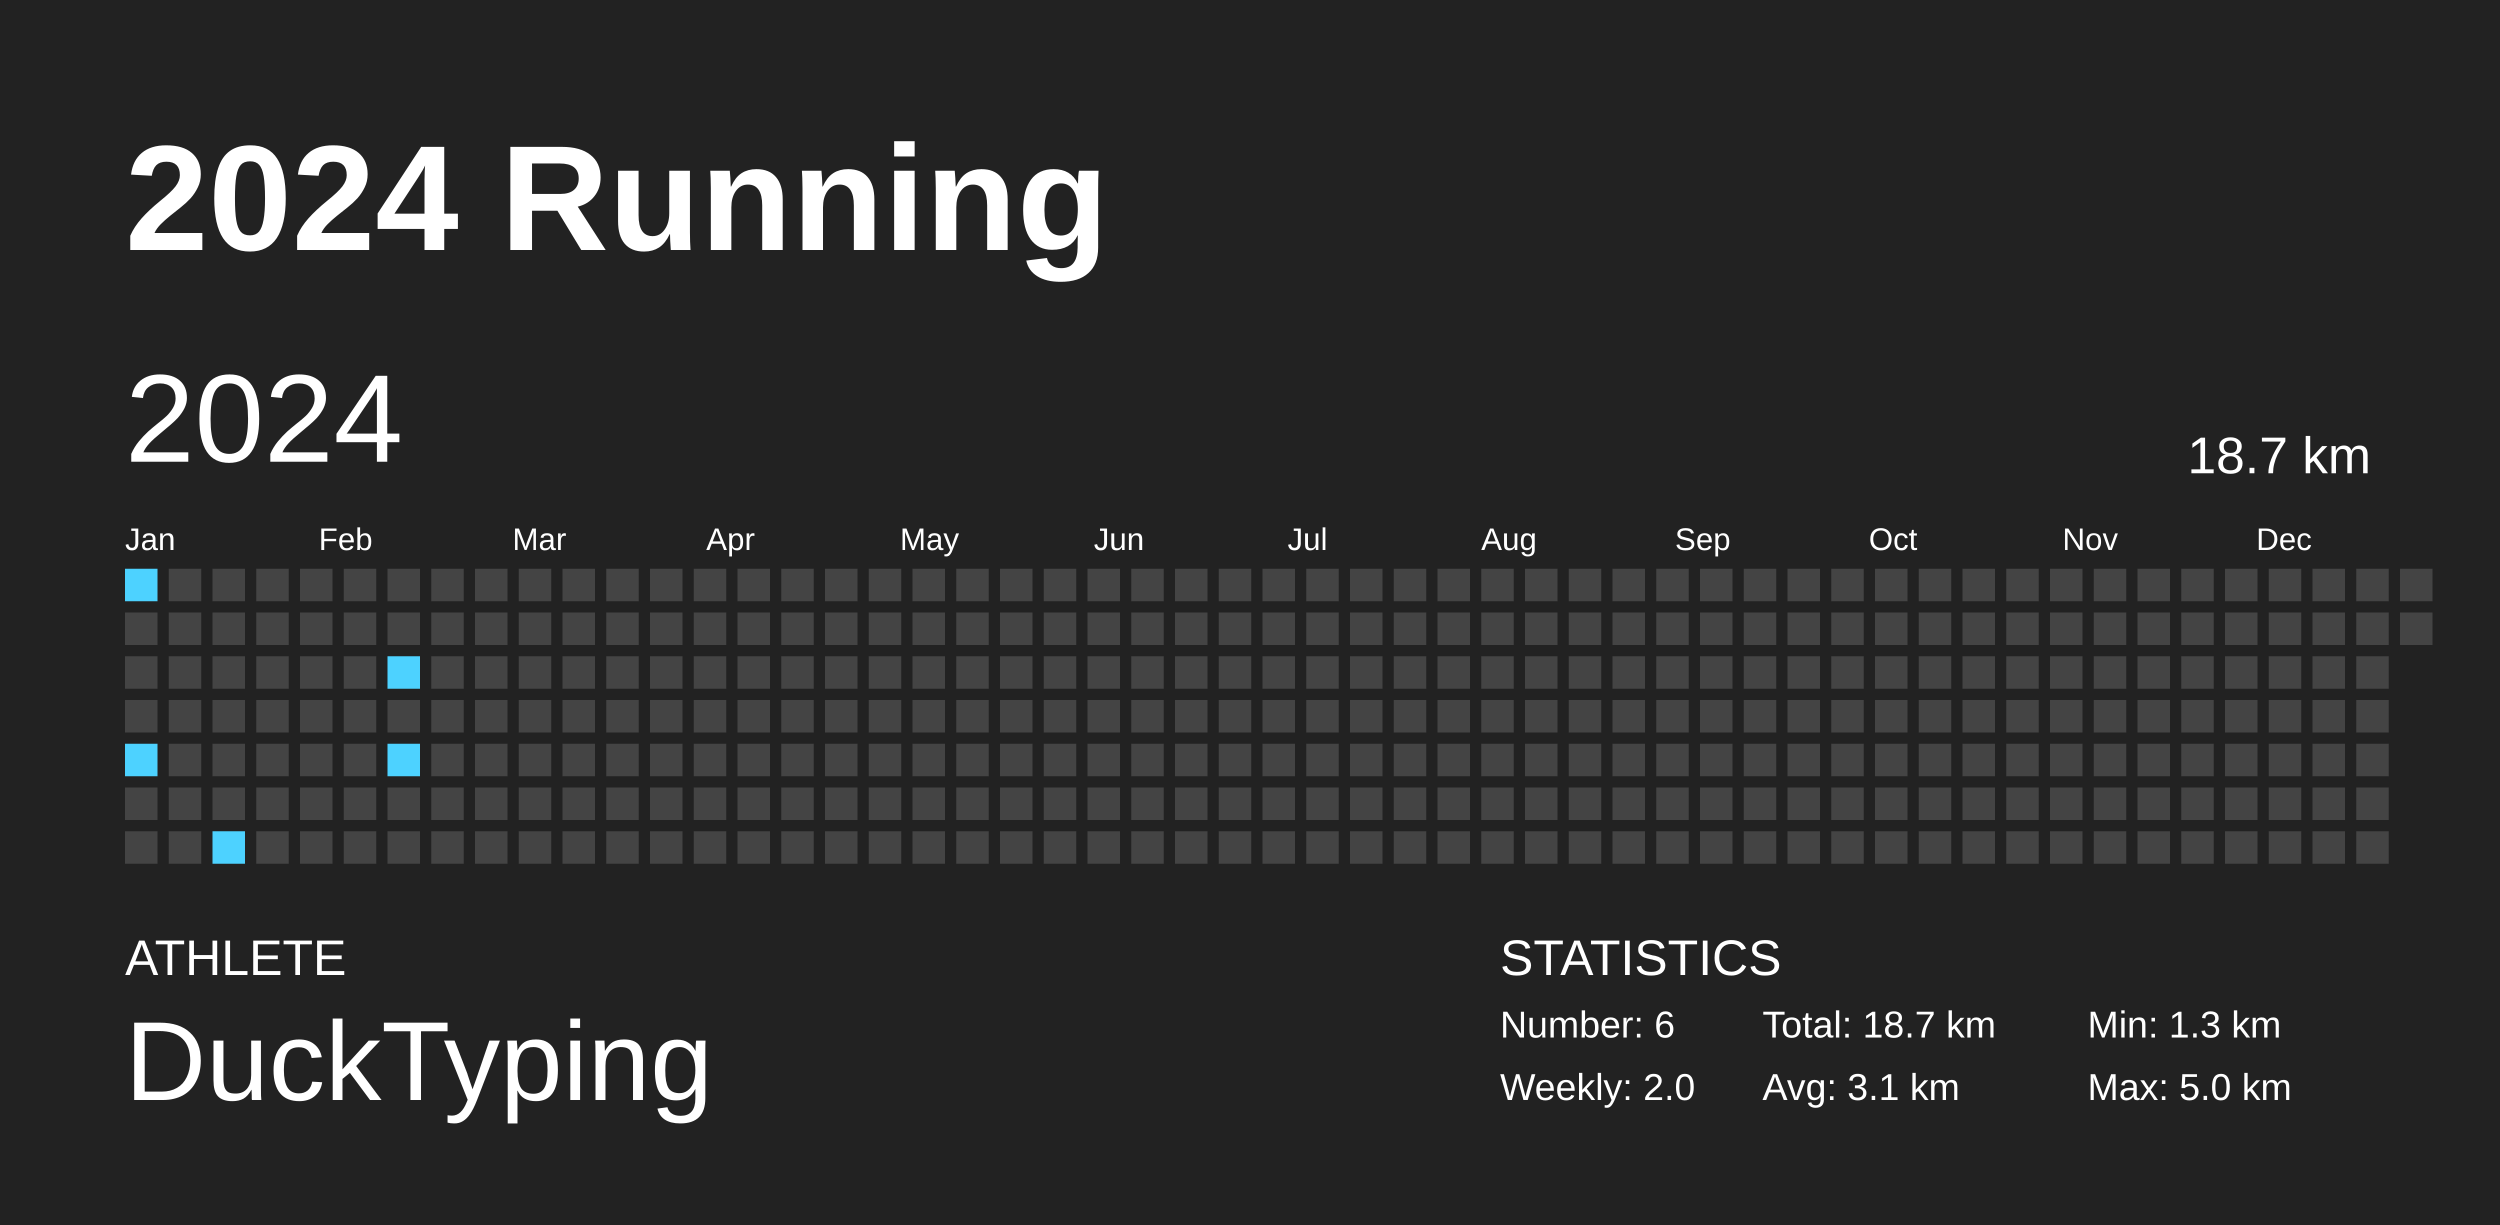
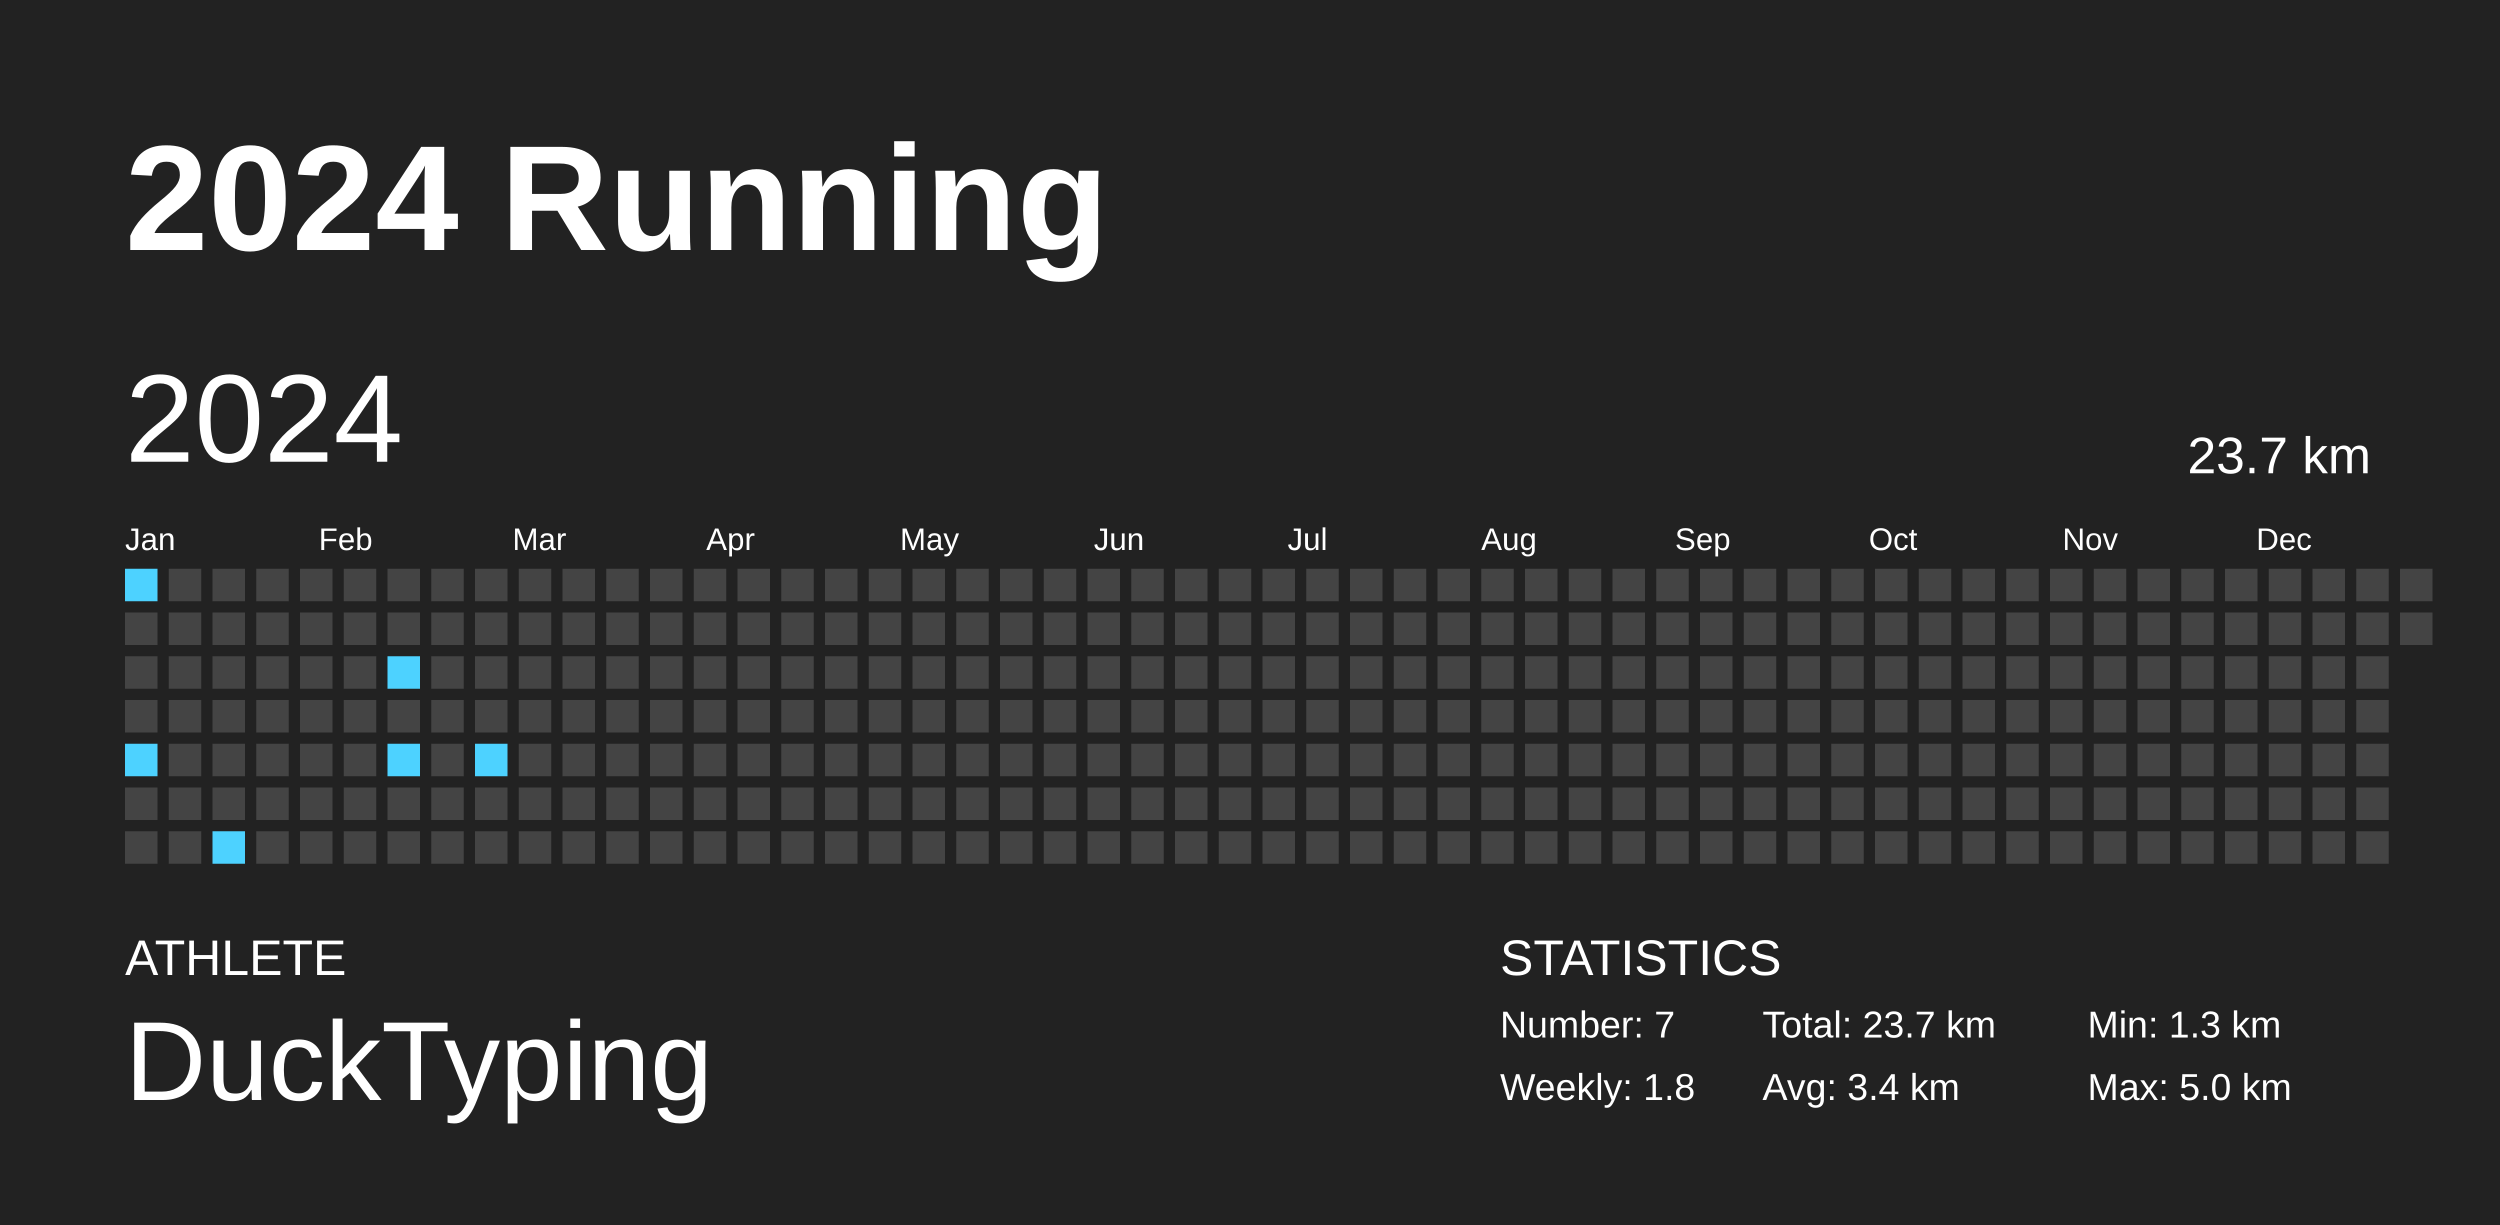
<svg xmlns="http://www.w3.org/2000/svg" baseProfile="full" height="98mm" version="1.1" viewBox="0,0,200,98" width="200mm">
  <defs />
  <rect fill="#222222" height="98" width="200" x="0" y="0" />
  <text fill="#FFFFFF" style="font-size:12px; font-family:Arial; font-weight:bold;" x="10" y="20">2024 Running</text>
  <text fill="#FFFFFF" style="font-size:4px; font-family:Arial" x="10" y="78">ATHLETE</text>
  <text fill="#FFFFFF" style="font-size:9px; font-family:Arial" x="10" y="88">DuckTyping</text>
  <text fill="#FFFFFF" style="font-size:4px; font-family:Arial" x="120" y="78">STATISTICS</text>
-   <text fill="#FFFFFF" style="font-size:3px; font-family:Arial" x="120" y="83">Number: 6</text>
-   <text fill="#FFFFFF" style="font-size:3px; font-family:Arial" x="120" y="88">Weekly: 2.0</text>
-   <text fill="#FFFFFF" style="font-size:3px; font-family:Arial" x="141" y="83">Total: 18.7 km</text>
-   <text fill="#FFFFFF" style="font-size:3px; font-family:Arial" x="141" y="88">Avg: 3.1 km</text>
+   <text fill="#FFFFFF" style="font-size:3px; font-family:Arial" x="120" y="83">Number: 7</text>
+   <text fill="#FFFFFF" style="font-size:3px; font-family:Arial" x="120" y="88">Weekly: 1.8</text>
+   <text fill="#FFFFFF" style="font-size:3px; font-family:Arial" x="141" y="83">Total: 23.7 km</text>
+   <text fill="#FFFFFF" style="font-size:3px; font-family:Arial" x="141" y="88">Avg: 3.4 km</text>
  <text fill="#FFFFFF" style="font-size:3px; font-family:Arial" x="167" y="83">Min: 1.3 km</text>
  <text fill="#FFFFFF" style="font-size:3px; font-family:Arial" x="167" y="88">Max: 5.0 km</text>
  <text dominant-baseline="hanging" fill="#FFFFFF" style="font-size:10.0px; font-family:Arial;" x="10" y="30">2024</text>
-   <text dominant-baseline="hanging" fill="#FFFFFF" style="font-size:4.125px; font-family:Arial;" x="175" y="35">18.7 km</text>
+   <text dominant-baseline="hanging" fill="#FFFFFF" style="font-size:4.125px; font-family:Arial;" x="175" y="35">23.7 km</text>
  <text fill="#FFFFFF" style="font-size:2.5px; font-family:Arial" x="10.0" y="44">Jan</text>
  <text fill="#FFFFFF" style="font-size:2.5px; font-family:Arial" x="25.5" y="44">Feb</text>
  <text fill="#FFFFFF" style="font-size:2.5px; font-family:Arial" x="41.0" y="44">Mar</text>
  <text fill="#FFFFFF" style="font-size:2.5px; font-family:Arial" x="56.5" y="44">Apr</text>
  <text fill="#FFFFFF" style="font-size:2.5px; font-family:Arial" x="72.0" y="44">May</text>
  <text fill="#FFFFFF" style="font-size:2.5px; font-family:Arial" x="87.5" y="44">Jun</text>
  <text fill="#FFFFFF" style="font-size:2.5px; font-family:Arial" x="103.0" y="44">Jul</text>
  <text fill="#FFFFFF" style="font-size:2.5px; font-family:Arial" x="118.5" y="44">Aug</text>
  <text fill="#FFFFFF" style="font-size:2.5px; font-family:Arial" x="134.0" y="44">Sep</text>
  <text fill="#FFFFFF" style="font-size:2.5px; font-family:Arial" x="149.5" y="44">Oct</text>
  <text fill="#FFFFFF" style="font-size:2.5px; font-family:Arial" x="165.0" y="44">Nov</text>
  <text fill="#FFFFFF" style="font-size:2.5px; font-family:Arial" x="180.5" y="44">Dec</text>
  <rect fill="#4dd2ff" height="2.6" width="2.6" x="10.0" y="45.5" />
  <rect fill="#444444" height="2.6" width="2.6" x="10.0" y="49.0" />
  <rect fill="#444444" height="2.6" width="2.6" x="10.0" y="52.5" />
  <rect fill="#444444" height="2.6" width="2.6" x="10.0" y="56.0" />
  <rect fill="#4dd2ff" height="2.6" width="2.6" x="10.0" y="59.5" />
  <rect fill="#444444" height="2.6" width="2.6" x="10.0" y="63.0" />
  <rect fill="#444444" height="2.6" width="2.6" x="10.0" y="66.5" />
  <rect fill="#444444" height="2.6" width="2.6" x="13.5" y="45.5" />
  <rect fill="#444444" height="2.6" width="2.6" x="13.5" y="49.0" />
  <rect fill="#444444" height="2.6" width="2.6" x="13.5" y="52.5" />
  <rect fill="#444444" height="2.6" width="2.6" x="13.5" y="56.0" />
  <rect fill="#444444" height="2.6" width="2.6" x="13.5" y="59.5" />
  <rect fill="#444444" height="2.6" width="2.6" x="13.5" y="63.0" />
  <rect fill="#444444" height="2.6" width="2.6" x="13.5" y="66.5" />
  <rect fill="#444444" height="2.6" width="2.6" x="17.0" y="45.5" />
  <rect fill="#444444" height="2.6" width="2.6" x="17.0" y="49.0" />
  <rect fill="#444444" height="2.6" width="2.6" x="17.0" y="52.5" />
  <rect fill="#444444" height="2.6" width="2.6" x="17.0" y="56.0" />
  <rect fill="#444444" height="2.6" width="2.6" x="17.0" y="59.5" />
  <rect fill="#444444" height="2.6" width="2.6" x="17.0" y="63.0" />
  <rect fill="#4dd2ff" height="2.6" width="2.6" x="17.0" y="66.5" />
  <rect fill="#444444" height="2.6" width="2.6" x="20.5" y="45.5" />
  <rect fill="#444444" height="2.6" width="2.6" x="20.5" y="49.0" />
  <rect fill="#444444" height="2.6" width="2.6" x="20.5" y="52.5" />
  <rect fill="#444444" height="2.6" width="2.6" x="20.5" y="56.0" />
  <rect fill="#444444" height="2.6" width="2.6" x="20.5" y="59.5" />
  <rect fill="#444444" height="2.6" width="2.6" x="20.5" y="63.0" />
  <rect fill="#444444" height="2.6" width="2.6" x="20.5" y="66.5" />
  <rect fill="#444444" height="2.6" width="2.6" x="24.0" y="45.5" />
  <rect fill="#444444" height="2.6" width="2.6" x="24.0" y="49.0" />
  <rect fill="#444444" height="2.6" width="2.6" x="24.0" y="52.5" />
  <rect fill="#444444" height="2.6" width="2.6" x="24.0" y="56.0" />
  <rect fill="#444444" height="2.6" width="2.6" x="24.0" y="59.5" />
  <rect fill="#444444" height="2.6" width="2.6" x="24.0" y="63.0" />
  <rect fill="#444444" height="2.6" width="2.6" x="24.0" y="66.5" />
  <rect fill="#444444" height="2.6" width="2.6" x="27.5" y="45.5" />
  <rect fill="#444444" height="2.6" width="2.6" x="27.5" y="49.0" />
  <rect fill="#444444" height="2.6" width="2.6" x="27.5" y="52.5" />
  <rect fill="#444444" height="2.6" width="2.6" x="27.5" y="56.0" />
  <rect fill="#444444" height="2.6" width="2.6" x="27.5" y="59.5" />
  <rect fill="#444444" height="2.6" width="2.6" x="27.5" y="63.0" />
  <rect fill="#444444" height="2.6" width="2.6" x="27.5" y="66.5" />
  <rect fill="#444444" height="2.6" width="2.6" x="31.0" y="45.5" />
  <rect fill="#444444" height="2.6" width="2.6" x="31.0" y="49.0" />
  <rect fill="#4dd2ff" height="2.6" width="2.6" x="31.0" y="52.5" />
  <rect fill="#444444" height="2.6" width="2.6" x="31.0" y="56.0" />
  <rect fill="#4dd2ff" height="2.6" width="2.6" x="31.0" y="59.5" />
  <rect fill="#444444" height="2.6" width="2.6" x="31.0" y="63.0" />
  <rect fill="#444444" height="2.6" width="2.6" x="31.0" y="66.5" />
  <rect fill="#444444" height="2.6" width="2.6" x="34.5" y="45.5" />
  <rect fill="#444444" height="2.6" width="2.6" x="34.5" y="49.0" />
  <rect fill="#444444" height="2.6" width="2.6" x="34.5" y="52.5" />
  <rect fill="#444444" height="2.6" width="2.6" x="34.5" y="56.0" />
  <rect fill="#444444" height="2.6" width="2.6" x="34.5" y="59.5" />
  <rect fill="#444444" height="2.6" width="2.6" x="34.5" y="63.0" />
  <rect fill="#444444" height="2.6" width="2.6" x="34.5" y="66.5" />
  <rect fill="#444444" height="2.6" width="2.6" x="38.0" y="45.5" />
  <rect fill="#444444" height="2.6" width="2.6" x="38.0" y="49.0" />
  <rect fill="#444444" height="2.6" width="2.6" x="38.0" y="52.5" />
  <rect fill="#444444" height="2.6" width="2.6" x="38.0" y="56.0" />
-   <rect fill="#444444" height="2.6" width="2.6" x="38.0" y="59.5" />
+   <rect fill="#4dd2ff" height="2.6" width="2.6" x="38.0" y="59.5" />
  <rect fill="#444444" height="2.6" width="2.6" x="38.0" y="63.0" />
  <rect fill="#444444" height="2.6" width="2.6" x="38.0" y="66.5" />
  <rect fill="#444444" height="2.6" width="2.6" x="41.5" y="45.5" />
  <rect fill="#444444" height="2.6" width="2.6" x="41.5" y="49.0" />
  <rect fill="#444444" height="2.6" width="2.6" x="41.5" y="52.5" />
  <rect fill="#444444" height="2.6" width="2.6" x="41.5" y="56.0" />
  <rect fill="#444444" height="2.6" width="2.6" x="41.5" y="59.5" />
  <rect fill="#444444" height="2.6" width="2.6" x="41.5" y="63.0" />
  <rect fill="#444444" height="2.6" width="2.6" x="41.5" y="66.5" />
  <rect fill="#444444" height="2.6" width="2.6" x="45.0" y="45.5" />
  <rect fill="#444444" height="2.6" width="2.6" x="45.0" y="49.0" />
  <rect fill="#444444" height="2.6" width="2.6" x="45.0" y="52.5" />
  <rect fill="#444444" height="2.6" width="2.6" x="45.0" y="56.0" />
  <rect fill="#444444" height="2.6" width="2.6" x="45.0" y="59.5" />
  <rect fill="#444444" height="2.6" width="2.6" x="45.0" y="63.0" />
  <rect fill="#444444" height="2.6" width="2.6" x="45.0" y="66.5" />
  <rect fill="#444444" height="2.6" width="2.6" x="48.5" y="45.5" />
  <rect fill="#444444" height="2.6" width="2.6" x="48.5" y="49.0" />
  <rect fill="#444444" height="2.6" width="2.6" x="48.5" y="52.5" />
  <rect fill="#444444" height="2.6" width="2.6" x="48.5" y="56.0" />
  <rect fill="#444444" height="2.6" width="2.6" x="48.5" y="59.5" />
  <rect fill="#444444" height="2.6" width="2.6" x="48.5" y="63.0" />
  <rect fill="#444444" height="2.6" width="2.6" x="48.5" y="66.5" />
  <rect fill="#444444" height="2.6" width="2.6" x="52.0" y="45.5" />
  <rect fill="#444444" height="2.6" width="2.6" x="52.0" y="49.0" />
  <rect fill="#444444" height="2.6" width="2.6" x="52.0" y="52.5" />
  <rect fill="#444444" height="2.6" width="2.6" x="52.0" y="56.0" />
  <rect fill="#444444" height="2.6" width="2.6" x="52.0" y="59.5" />
  <rect fill="#444444" height="2.6" width="2.6" x="52.0" y="63.0" />
  <rect fill="#444444" height="2.6" width="2.6" x="52.0" y="66.5" />
  <rect fill="#444444" height="2.6" width="2.6" x="55.5" y="45.5" />
  <rect fill="#444444" height="2.6" width="2.6" x="55.5" y="49.0" />
  <rect fill="#444444" height="2.6" width="2.6" x="55.5" y="52.5" />
  <rect fill="#444444" height="2.6" width="2.6" x="55.5" y="56.0" />
  <rect fill="#444444" height="2.6" width="2.6" x="55.5" y="59.5" />
  <rect fill="#444444" height="2.6" width="2.6" x="55.5" y="63.0" />
  <rect fill="#444444" height="2.6" width="2.6" x="55.5" y="66.5" />
  <rect fill="#444444" height="2.6" width="2.6" x="59.0" y="45.5" />
  <rect fill="#444444" height="2.6" width="2.6" x="59.0" y="49.0" />
  <rect fill="#444444" height="2.6" width="2.6" x="59.0" y="52.5" />
  <rect fill="#444444" height="2.6" width="2.6" x="59.0" y="56.0" />
  <rect fill="#444444" height="2.6" width="2.6" x="59.0" y="59.5" />
  <rect fill="#444444" height="2.6" width="2.6" x="59.0" y="63.0" />
  <rect fill="#444444" height="2.6" width="2.6" x="59.0" y="66.5" />
  <rect fill="#444444" height="2.6" width="2.6" x="62.5" y="45.5" />
  <rect fill="#444444" height="2.6" width="2.6" x="62.5" y="49.0" />
  <rect fill="#444444" height="2.6" width="2.6" x="62.5" y="52.5" />
  <rect fill="#444444" height="2.6" width="2.6" x="62.5" y="56.0" />
  <rect fill="#444444" height="2.6" width="2.6" x="62.5" y="59.5" />
  <rect fill="#444444" height="2.6" width="2.6" x="62.5" y="63.0" />
  <rect fill="#444444" height="2.6" width="2.6" x="62.5" y="66.5" />
  <rect fill="#444444" height="2.6" width="2.6" x="66.0" y="45.5" />
  <rect fill="#444444" height="2.6" width="2.6" x="66.0" y="49.0" />
  <rect fill="#444444" height="2.6" width="2.6" x="66.0" y="52.5" />
  <rect fill="#444444" height="2.6" width="2.6" x="66.0" y="56.0" />
  <rect fill="#444444" height="2.6" width="2.6" x="66.0" y="59.5" />
  <rect fill="#444444" height="2.6" width="2.6" x="66.0" y="63.0" />
  <rect fill="#444444" height="2.6" width="2.6" x="66.0" y="66.5" />
  <rect fill="#444444" height="2.6" width="2.6" x="69.5" y="45.5" />
  <rect fill="#444444" height="2.6" width="2.6" x="69.5" y="49.0" />
  <rect fill="#444444" height="2.6" width="2.6" x="69.5" y="52.5" />
  <rect fill="#444444" height="2.6" width="2.6" x="69.5" y="56.0" />
  <rect fill="#444444" height="2.6" width="2.6" x="69.5" y="59.5" />
  <rect fill="#444444" height="2.6" width="2.6" x="69.5" y="63.0" />
  <rect fill="#444444" height="2.6" width="2.6" x="69.5" y="66.5" />
  <rect fill="#444444" height="2.6" width="2.6" x="73.0" y="45.5" />
  <rect fill="#444444" height="2.6" width="2.6" x="73.0" y="49.0" />
  <rect fill="#444444" height="2.6" width="2.6" x="73.0" y="52.5" />
  <rect fill="#444444" height="2.6" width="2.6" x="73.0" y="56.0" />
  <rect fill="#444444" height="2.6" width="2.6" x="73.0" y="59.5" />
  <rect fill="#444444" height="2.6" width="2.6" x="73.0" y="63.0" />
  <rect fill="#444444" height="2.6" width="2.6" x="73.0" y="66.5" />
  <rect fill="#444444" height="2.6" width="2.6" x="76.5" y="45.5" />
  <rect fill="#444444" height="2.6" width="2.6" x="76.5" y="49.0" />
  <rect fill="#444444" height="2.6" width="2.6" x="76.5" y="52.5" />
  <rect fill="#444444" height="2.6" width="2.6" x="76.5" y="56.0" />
  <rect fill="#444444" height="2.6" width="2.6" x="76.5" y="59.5" />
  <rect fill="#444444" height="2.6" width="2.6" x="76.5" y="63.0" />
  <rect fill="#444444" height="2.6" width="2.6" x="76.5" y="66.5" />
  <rect fill="#444444" height="2.6" width="2.6" x="80.0" y="45.5" />
  <rect fill="#444444" height="2.6" width="2.6" x="80.0" y="49.0" />
  <rect fill="#444444" height="2.6" width="2.6" x="80.0" y="52.5" />
  <rect fill="#444444" height="2.6" width="2.6" x="80.0" y="56.0" />
  <rect fill="#444444" height="2.6" width="2.6" x="80.0" y="59.5" />
  <rect fill="#444444" height="2.6" width="2.6" x="80.0" y="63.0" />
  <rect fill="#444444" height="2.6" width="2.6" x="80.0" y="66.5" />
  <rect fill="#444444" height="2.6" width="2.6" x="83.5" y="45.5" />
  <rect fill="#444444" height="2.6" width="2.6" x="83.5" y="49.0" />
  <rect fill="#444444" height="2.6" width="2.6" x="83.5" y="52.5" />
  <rect fill="#444444" height="2.6" width="2.6" x="83.5" y="56.0" />
  <rect fill="#444444" height="2.6" width="2.6" x="83.5" y="59.5" />
  <rect fill="#444444" height="2.6" width="2.6" x="83.5" y="63.0" />
  <rect fill="#444444" height="2.6" width="2.6" x="83.5" y="66.5" />
  <rect fill="#444444" height="2.6" width="2.6" x="87.0" y="45.5" />
  <rect fill="#444444" height="2.6" width="2.6" x="87.0" y="49.0" />
  <rect fill="#444444" height="2.6" width="2.6" x="87.0" y="52.5" />
  <rect fill="#444444" height="2.6" width="2.6" x="87.0" y="56.0" />
  <rect fill="#444444" height="2.6" width="2.6" x="87.0" y="59.5" />
  <rect fill="#444444" height="2.6" width="2.6" x="87.0" y="63.0" />
  <rect fill="#444444" height="2.6" width="2.6" x="87.0" y="66.5" />
  <rect fill="#444444" height="2.6" width="2.6" x="90.5" y="45.5" />
  <rect fill="#444444" height="2.6" width="2.6" x="90.5" y="49.0" />
  <rect fill="#444444" height="2.6" width="2.6" x="90.5" y="52.5" />
  <rect fill="#444444" height="2.6" width="2.6" x="90.5" y="56.0" />
  <rect fill="#444444" height="2.6" width="2.6" x="90.5" y="59.5" />
  <rect fill="#444444" height="2.6" width="2.6" x="90.5" y="63.0" />
  <rect fill="#444444" height="2.6" width="2.6" x="90.5" y="66.5" />
  <rect fill="#444444" height="2.6" width="2.6" x="94.0" y="45.5" />
  <rect fill="#444444" height="2.6" width="2.6" x="94.0" y="49.0" />
  <rect fill="#444444" height="2.6" width="2.6" x="94.0" y="52.5" />
  <rect fill="#444444" height="2.6" width="2.6" x="94.0" y="56.0" />
  <rect fill="#444444" height="2.6" width="2.6" x="94.0" y="59.5" />
  <rect fill="#444444" height="2.6" width="2.6" x="94.0" y="63.0" />
  <rect fill="#444444" height="2.6" width="2.6" x="94.0" y="66.5" />
  <rect fill="#444444" height="2.6" width="2.6" x="97.5" y="45.5" />
  <rect fill="#444444" height="2.6" width="2.6" x="97.5" y="49.0" />
  <rect fill="#444444" height="2.6" width="2.6" x="97.5" y="52.5" />
  <rect fill="#444444" height="2.6" width="2.6" x="97.5" y="56.0" />
  <rect fill="#444444" height="2.6" width="2.6" x="97.5" y="59.5" />
  <rect fill="#444444" height="2.6" width="2.6" x="97.5" y="63.0" />
  <rect fill="#444444" height="2.6" width="2.6" x="97.5" y="66.5" />
  <rect fill="#444444" height="2.6" width="2.6" x="101.0" y="45.5" />
  <rect fill="#444444" height="2.6" width="2.6" x="101.0" y="49.0" />
  <rect fill="#444444" height="2.6" width="2.6" x="101.0" y="52.5" />
  <rect fill="#444444" height="2.6" width="2.6" x="101.0" y="56.0" />
  <rect fill="#444444" height="2.6" width="2.6" x="101.0" y="59.5" />
  <rect fill="#444444" height="2.6" width="2.6" x="101.0" y="63.0" />
  <rect fill="#444444" height="2.6" width="2.6" x="101.0" y="66.5" />
  <rect fill="#444444" height="2.6" width="2.6" x="104.5" y="45.5" />
  <rect fill="#444444" height="2.6" width="2.6" x="104.5" y="49.0" />
  <rect fill="#444444" height="2.6" width="2.6" x="104.5" y="52.5" />
  <rect fill="#444444" height="2.6" width="2.6" x="104.5" y="56.0" />
  <rect fill="#444444" height="2.6" width="2.6" x="104.5" y="59.5" />
  <rect fill="#444444" height="2.6" width="2.6" x="104.5" y="63.0" />
  <rect fill="#444444" height="2.6" width="2.6" x="104.5" y="66.5" />
  <rect fill="#444444" height="2.6" width="2.6" x="108.0" y="45.5" />
  <rect fill="#444444" height="2.6" width="2.6" x="108.0" y="49.0" />
  <rect fill="#444444" height="2.6" width="2.6" x="108.0" y="52.5" />
  <rect fill="#444444" height="2.6" width="2.6" x="108.0" y="56.0" />
  <rect fill="#444444" height="2.6" width="2.6" x="108.0" y="59.5" />
  <rect fill="#444444" height="2.6" width="2.6" x="108.0" y="63.0" />
  <rect fill="#444444" height="2.6" width="2.6" x="108.0" y="66.5" />
  <rect fill="#444444" height="2.6" width="2.6" x="111.5" y="45.5" />
  <rect fill="#444444" height="2.6" width="2.6" x="111.5" y="49.0" />
  <rect fill="#444444" height="2.6" width="2.6" x="111.5" y="52.5" />
  <rect fill="#444444" height="2.6" width="2.6" x="111.5" y="56.0" />
  <rect fill="#444444" height="2.6" width="2.6" x="111.5" y="59.5" />
  <rect fill="#444444" height="2.6" width="2.6" x="111.5" y="63.0" />
  <rect fill="#444444" height="2.6" width="2.6" x="111.5" y="66.5" />
  <rect fill="#444444" height="2.6" width="2.6" x="115.0" y="45.5" />
  <rect fill="#444444" height="2.6" width="2.6" x="115.0" y="49.0" />
  <rect fill="#444444" height="2.6" width="2.6" x="115.0" y="52.5" />
  <rect fill="#444444" height="2.6" width="2.6" x="115.0" y="56.0" />
  <rect fill="#444444" height="2.6" width="2.6" x="115.0" y="59.5" />
  <rect fill="#444444" height="2.6" width="2.6" x="115.0" y="63.0" />
  <rect fill="#444444" height="2.6" width="2.6" x="115.0" y="66.5" />
  <rect fill="#444444" height="2.6" width="2.6" x="118.5" y="45.5" />
  <rect fill="#444444" height="2.6" width="2.6" x="118.5" y="49.0" />
  <rect fill="#444444" height="2.6" width="2.6" x="118.5" y="52.5" />
  <rect fill="#444444" height="2.6" width="2.6" x="118.5" y="56.0" />
  <rect fill="#444444" height="2.6" width="2.6" x="118.5" y="59.5" />
  <rect fill="#444444" height="2.6" width="2.6" x="118.5" y="63.0" />
  <rect fill="#444444" height="2.6" width="2.6" x="118.5" y="66.5" />
  <rect fill="#444444" height="2.6" width="2.6" x="122.0" y="45.5" />
  <rect fill="#444444" height="2.6" width="2.6" x="122.0" y="49.0" />
  <rect fill="#444444" height="2.6" width="2.6" x="122.0" y="52.5" />
  <rect fill="#444444" height="2.6" width="2.6" x="122.0" y="56.0" />
  <rect fill="#444444" height="2.6" width="2.6" x="122.0" y="59.5" />
  <rect fill="#444444" height="2.6" width="2.6" x="122.0" y="63.0" />
  <rect fill="#444444" height="2.6" width="2.6" x="122.0" y="66.5" />
  <rect fill="#444444" height="2.6" width="2.6" x="125.5" y="45.5" />
  <rect fill="#444444" height="2.6" width="2.6" x="125.5" y="49.0" />
  <rect fill="#444444" height="2.6" width="2.6" x="125.5" y="52.5" />
  <rect fill="#444444" height="2.6" width="2.6" x="125.5" y="56.0" />
  <rect fill="#444444" height="2.6" width="2.6" x="125.5" y="59.5" />
  <rect fill="#444444" height="2.6" width="2.6" x="125.5" y="63.0" />
  <rect fill="#444444" height="2.6" width="2.6" x="125.5" y="66.5" />
  <rect fill="#444444" height="2.6" width="2.6" x="129.0" y="45.5" />
  <rect fill="#444444" height="2.6" width="2.6" x="129.0" y="49.0" />
  <rect fill="#444444" height="2.6" width="2.6" x="129.0" y="52.5" />
  <rect fill="#444444" height="2.6" width="2.6" x="129.0" y="56.0" />
  <rect fill="#444444" height="2.6" width="2.6" x="129.0" y="59.5" />
  <rect fill="#444444" height="2.6" width="2.6" x="129.0" y="63.0" />
  <rect fill="#444444" height="2.6" width="2.6" x="129.0" y="66.5" />
  <rect fill="#444444" height="2.6" width="2.6" x="132.5" y="45.5" />
  <rect fill="#444444" height="2.6" width="2.6" x="132.5" y="49.0" />
  <rect fill="#444444" height="2.6" width="2.6" x="132.5" y="52.5" />
  <rect fill="#444444" height="2.6" width="2.6" x="132.5" y="56.0" />
  <rect fill="#444444" height="2.6" width="2.6" x="132.5" y="59.5" />
  <rect fill="#444444" height="2.6" width="2.6" x="132.5" y="63.0" />
  <rect fill="#444444" height="2.6" width="2.6" x="132.5" y="66.5" />
  <rect fill="#444444" height="2.6" width="2.6" x="136.0" y="45.5" />
  <rect fill="#444444" height="2.6" width="2.6" x="136.0" y="49.0" />
  <rect fill="#444444" height="2.6" width="2.6" x="136.0" y="52.5" />
  <rect fill="#444444" height="2.6" width="2.6" x="136.0" y="56.0" />
  <rect fill="#444444" height="2.6" width="2.6" x="136.0" y="59.5" />
  <rect fill="#444444" height="2.6" width="2.6" x="136.0" y="63.0" />
  <rect fill="#444444" height="2.6" width="2.6" x="136.0" y="66.5" />
  <rect fill="#444444" height="2.6" width="2.6" x="139.5" y="45.5" />
  <rect fill="#444444" height="2.6" width="2.6" x="139.5" y="49.0" />
  <rect fill="#444444" height="2.6" width="2.6" x="139.5" y="52.5" />
  <rect fill="#444444" height="2.6" width="2.6" x="139.5" y="56.0" />
  <rect fill="#444444" height="2.6" width="2.6" x="139.5" y="59.5" />
  <rect fill="#444444" height="2.6" width="2.6" x="139.5" y="63.0" />
  <rect fill="#444444" height="2.6" width="2.6" x="139.5" y="66.5" />
  <rect fill="#444444" height="2.6" width="2.6" x="143.0" y="45.5" />
  <rect fill="#444444" height="2.6" width="2.6" x="143.0" y="49.0" />
  <rect fill="#444444" height="2.6" width="2.6" x="143.0" y="52.5" />
  <rect fill="#444444" height="2.6" width="2.6" x="143.0" y="56.0" />
  <rect fill="#444444" height="2.6" width="2.6" x="143.0" y="59.5" />
  <rect fill="#444444" height="2.6" width="2.6" x="143.0" y="63.0" />
  <rect fill="#444444" height="2.6" width="2.6" x="143.0" y="66.5" />
  <rect fill="#444444" height="2.6" width="2.6" x="146.5" y="45.5" />
  <rect fill="#444444" height="2.6" width="2.6" x="146.5" y="49.0" />
  <rect fill="#444444" height="2.6" width="2.6" x="146.5" y="52.5" />
  <rect fill="#444444" height="2.6" width="2.6" x="146.5" y="56.0" />
  <rect fill="#444444" height="2.6" width="2.6" x="146.5" y="59.5" />
  <rect fill="#444444" height="2.6" width="2.6" x="146.5" y="63.0" />
  <rect fill="#444444" height="2.6" width="2.6" x="146.5" y="66.5" />
  <rect fill="#444444" height="2.6" width="2.6" x="150.0" y="45.5" />
  <rect fill="#444444" height="2.6" width="2.6" x="150.0" y="49.0" />
  <rect fill="#444444" height="2.6" width="2.6" x="150.0" y="52.5" />
  <rect fill="#444444" height="2.6" width="2.6" x="150.0" y="56.0" />
  <rect fill="#444444" height="2.6" width="2.6" x="150.0" y="59.5" />
  <rect fill="#444444" height="2.6" width="2.6" x="150.0" y="63.0" />
  <rect fill="#444444" height="2.6" width="2.6" x="150.0" y="66.5" />
  <rect fill="#444444" height="2.6" width="2.6" x="153.5" y="45.5" />
  <rect fill="#444444" height="2.6" width="2.6" x="153.5" y="49.0" />
  <rect fill="#444444" height="2.6" width="2.6" x="153.5" y="52.5" />
  <rect fill="#444444" height="2.6" width="2.6" x="153.5" y="56.0" />
  <rect fill="#444444" height="2.6" width="2.6" x="153.5" y="59.5" />
  <rect fill="#444444" height="2.6" width="2.6" x="153.5" y="63.0" />
  <rect fill="#444444" height="2.6" width="2.6" x="153.5" y="66.5" />
  <rect fill="#444444" height="2.6" width="2.6" x="157.0" y="45.5" />
  <rect fill="#444444" height="2.6" width="2.6" x="157.0" y="49.0" />
  <rect fill="#444444" height="2.6" width="2.6" x="157.0" y="52.5" />
  <rect fill="#444444" height="2.6" width="2.6" x="157.0" y="56.0" />
  <rect fill="#444444" height="2.6" width="2.6" x="157.0" y="59.5" />
  <rect fill="#444444" height="2.6" width="2.6" x="157.0" y="63.0" />
  <rect fill="#444444" height="2.6" width="2.6" x="157.0" y="66.5" />
  <rect fill="#444444" height="2.6" width="2.6" x="160.5" y="45.5" />
  <rect fill="#444444" height="2.6" width="2.6" x="160.5" y="49.0" />
  <rect fill="#444444" height="2.6" width="2.6" x="160.5" y="52.5" />
  <rect fill="#444444" height="2.6" width="2.6" x="160.5" y="56.0" />
  <rect fill="#444444" height="2.6" width="2.6" x="160.5" y="59.5" />
  <rect fill="#444444" height="2.6" width="2.6" x="160.5" y="63.0" />
  <rect fill="#444444" height="2.6" width="2.6" x="160.5" y="66.5" />
  <rect fill="#444444" height="2.6" width="2.6" x="164.0" y="45.5" />
  <rect fill="#444444" height="2.6" width="2.6" x="164.0" y="49.0" />
  <rect fill="#444444" height="2.6" width="2.6" x="164.0" y="52.5" />
  <rect fill="#444444" height="2.6" width="2.6" x="164.0" y="56.0" />
  <rect fill="#444444" height="2.6" width="2.6" x="164.0" y="59.5" />
  <rect fill="#444444" height="2.6" width="2.6" x="164.0" y="63.0" />
  <rect fill="#444444" height="2.6" width="2.6" x="164.0" y="66.5" />
  <rect fill="#444444" height="2.6" width="2.6" x="167.5" y="45.5" />
  <rect fill="#444444" height="2.6" width="2.6" x="167.5" y="49.0" />
  <rect fill="#444444" height="2.6" width="2.6" x="167.5" y="52.5" />
  <rect fill="#444444" height="2.6" width="2.6" x="167.5" y="56.0" />
  <rect fill="#444444" height="2.6" width="2.6" x="167.5" y="59.5" />
  <rect fill="#444444" height="2.6" width="2.6" x="167.5" y="63.0" />
  <rect fill="#444444" height="2.6" width="2.6" x="167.5" y="66.5" />
  <rect fill="#444444" height="2.6" width="2.6" x="171.0" y="45.5" />
  <rect fill="#444444" height="2.6" width="2.6" x="171.0" y="49.0" />
  <rect fill="#444444" height="2.6" width="2.6" x="171.0" y="52.5" />
  <rect fill="#444444" height="2.6" width="2.6" x="171.0" y="56.0" />
  <rect fill="#444444" height="2.6" width="2.6" x="171.0" y="59.5" />
  <rect fill="#444444" height="2.6" width="2.6" x="171.0" y="63.0" />
  <rect fill="#444444" height="2.6" width="2.6" x="171.0" y="66.5" />
  <rect fill="#444444" height="2.6" width="2.6" x="174.5" y="45.5" />
  <rect fill="#444444" height="2.6" width="2.6" x="174.5" y="49.0" />
  <rect fill="#444444" height="2.6" width="2.6" x="174.5" y="52.5" />
  <rect fill="#444444" height="2.6" width="2.6" x="174.5" y="56.0" />
  <rect fill="#444444" height="2.6" width="2.6" x="174.5" y="59.5" />
  <rect fill="#444444" height="2.6" width="2.6" x="174.5" y="63.0" />
  <rect fill="#444444" height="2.6" width="2.6" x="174.5" y="66.5" />
  <rect fill="#444444" height="2.6" width="2.6" x="178.0" y="45.5" />
  <rect fill="#444444" height="2.6" width="2.6" x="178.0" y="49.0" />
  <rect fill="#444444" height="2.6" width="2.6" x="178.0" y="52.5" />
  <rect fill="#444444" height="2.6" width="2.6" x="178.0" y="56.0" />
  <rect fill="#444444" height="2.6" width="2.6" x="178.0" y="59.5" />
  <rect fill="#444444" height="2.6" width="2.6" x="178.0" y="63.0" />
  <rect fill="#444444" height="2.6" width="2.6" x="178.0" y="66.5" />
  <rect fill="#444444" height="2.6" width="2.6" x="181.5" y="45.5" />
  <rect fill="#444444" height="2.6" width="2.6" x="181.5" y="49.0" />
  <rect fill="#444444" height="2.6" width="2.6" x="181.5" y="52.5" />
  <rect fill="#444444" height="2.6" width="2.6" x="181.5" y="56.0" />
  <rect fill="#444444" height="2.6" width="2.6" x="181.5" y="59.5" />
  <rect fill="#444444" height="2.6" width="2.6" x="181.5" y="63.0" />
  <rect fill="#444444" height="2.6" width="2.6" x="181.5" y="66.5" />
  <rect fill="#444444" height="2.6" width="2.6" x="185.0" y="45.5" />
  <rect fill="#444444" height="2.6" width="2.6" x="185.0" y="49.0" />
  <rect fill="#444444" height="2.6" width="2.6" x="185.0" y="52.5" />
  <rect fill="#444444" height="2.6" width="2.6" x="185.0" y="56.0" />
  <rect fill="#444444" height="2.6" width="2.6" x="185.0" y="59.5" />
  <rect fill="#444444" height="2.6" width="2.6" x="185.0" y="63.0" />
  <rect fill="#444444" height="2.6" width="2.6" x="185.0" y="66.5" />
  <rect fill="#444444" height="2.6" width="2.6" x="188.5" y="45.5" />
  <rect fill="#444444" height="2.6" width="2.6" x="188.5" y="49.0" />
  <rect fill="#444444" height="2.6" width="2.6" x="188.5" y="52.5" />
  <rect fill="#444444" height="2.6" width="2.6" x="188.5" y="56.0" />
  <rect fill="#444444" height="2.6" width="2.6" x="188.5" y="59.5" />
  <rect fill="#444444" height="2.6" width="2.6" x="188.5" y="63.0" />
  <rect fill="#444444" height="2.6" width="2.6" x="188.5" y="66.5" />
  <rect fill="#444444" height="2.6" width="2.6" x="192.0" y="45.5" />
  <rect fill="#444444" height="2.6" width="2.6" x="192.0" y="49.0" />
</svg>
